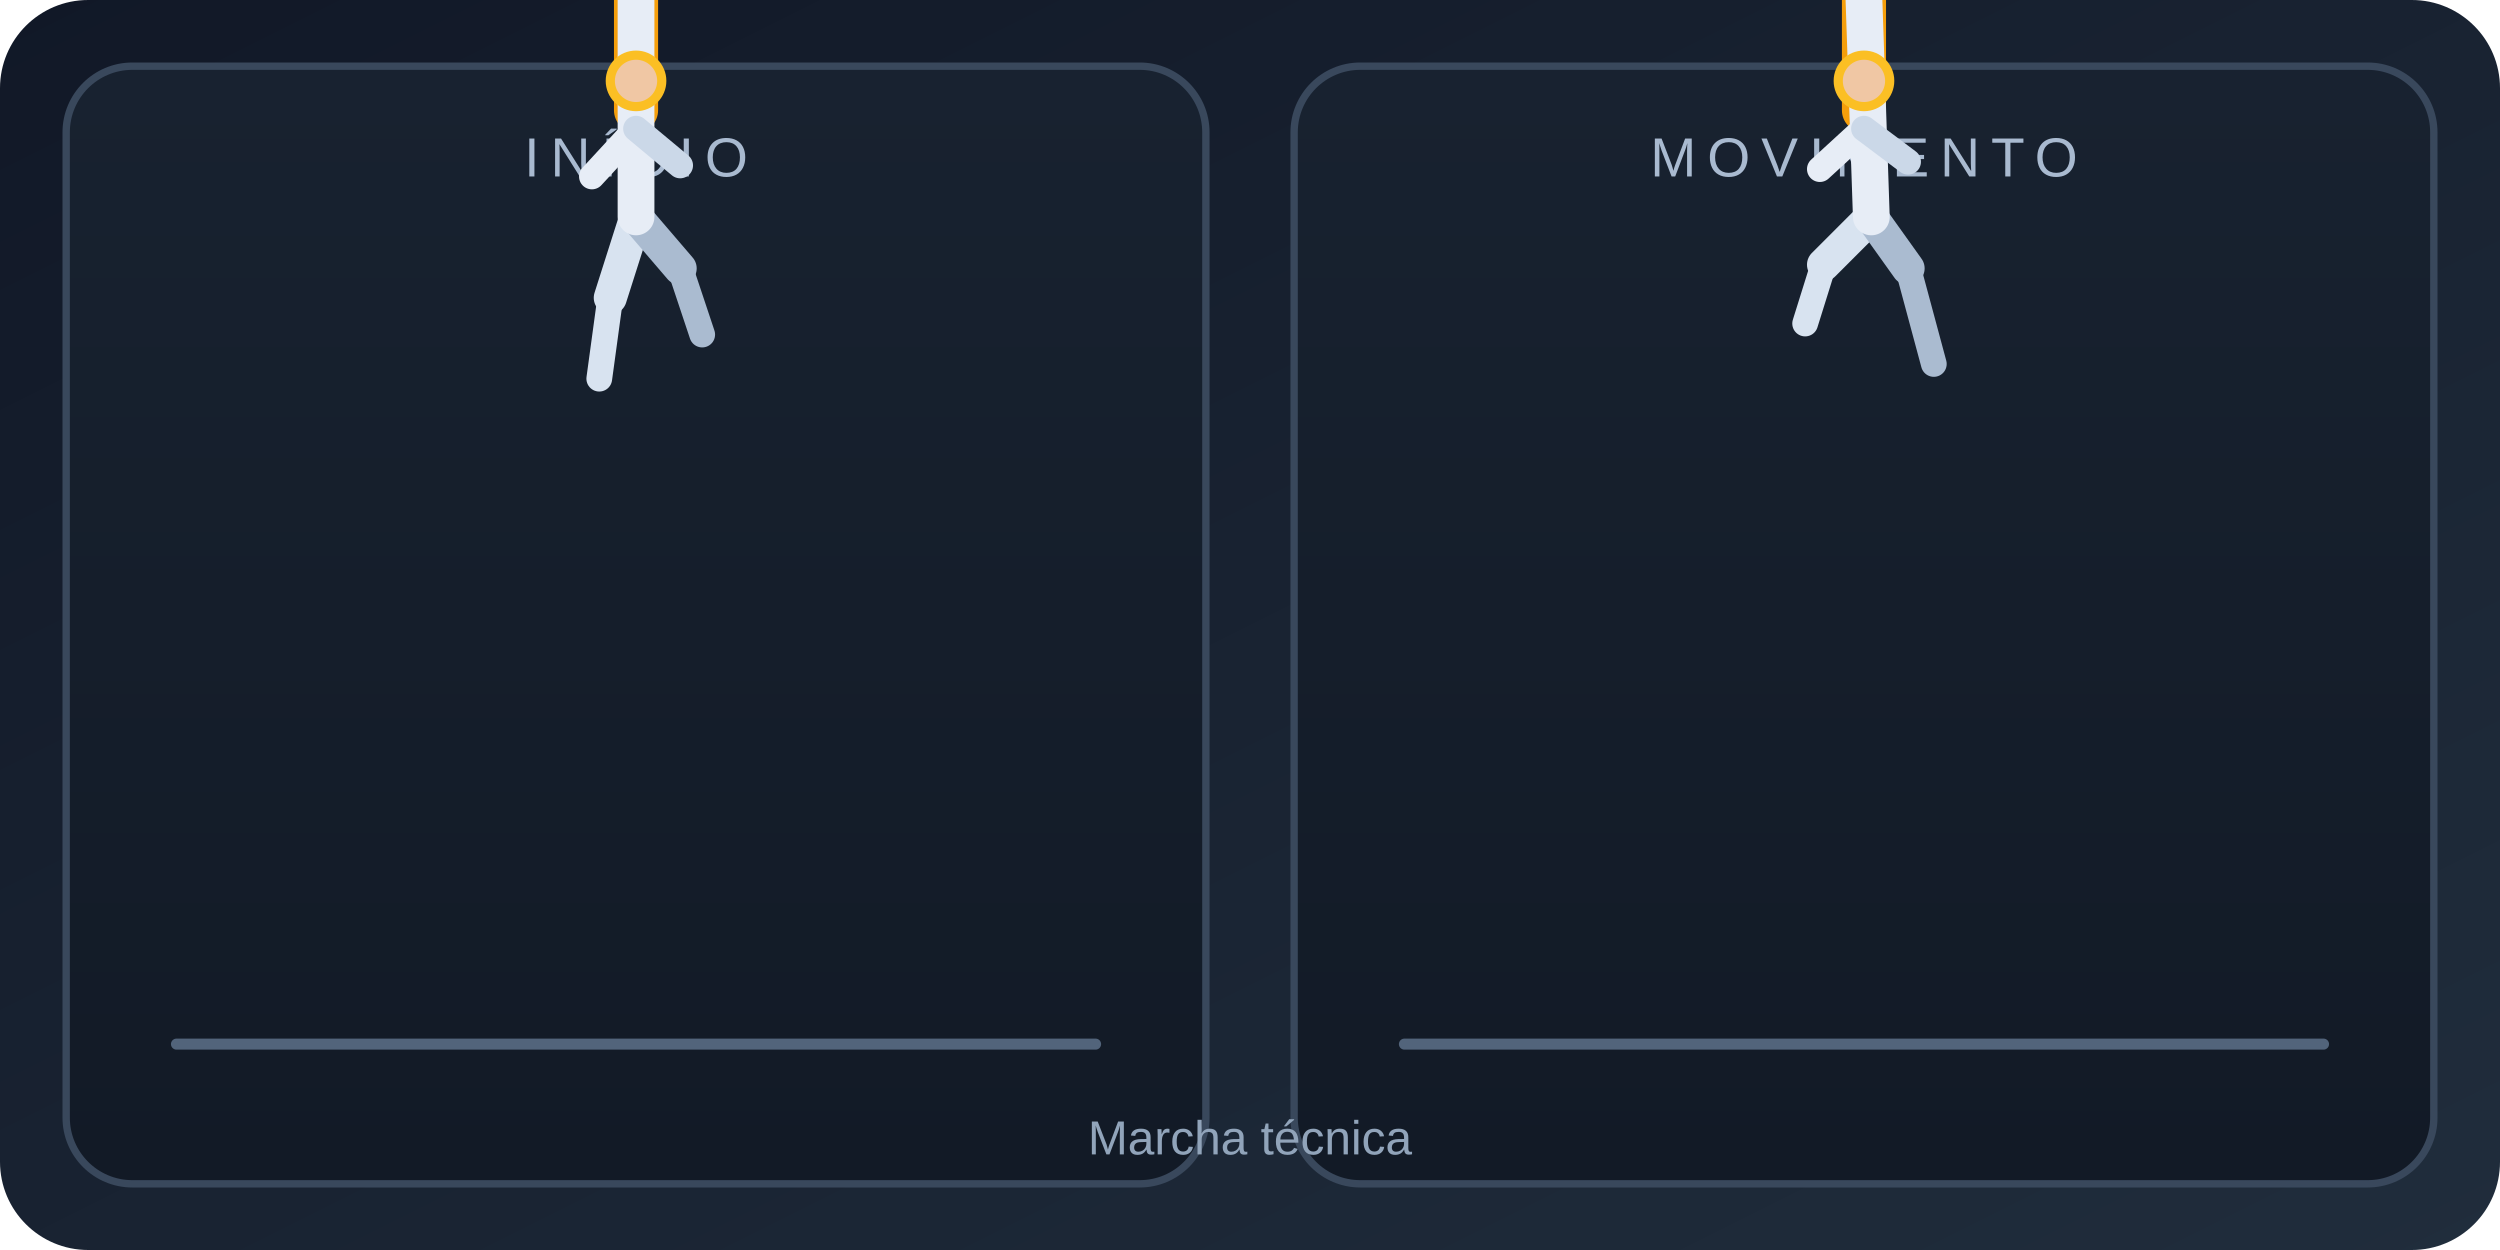
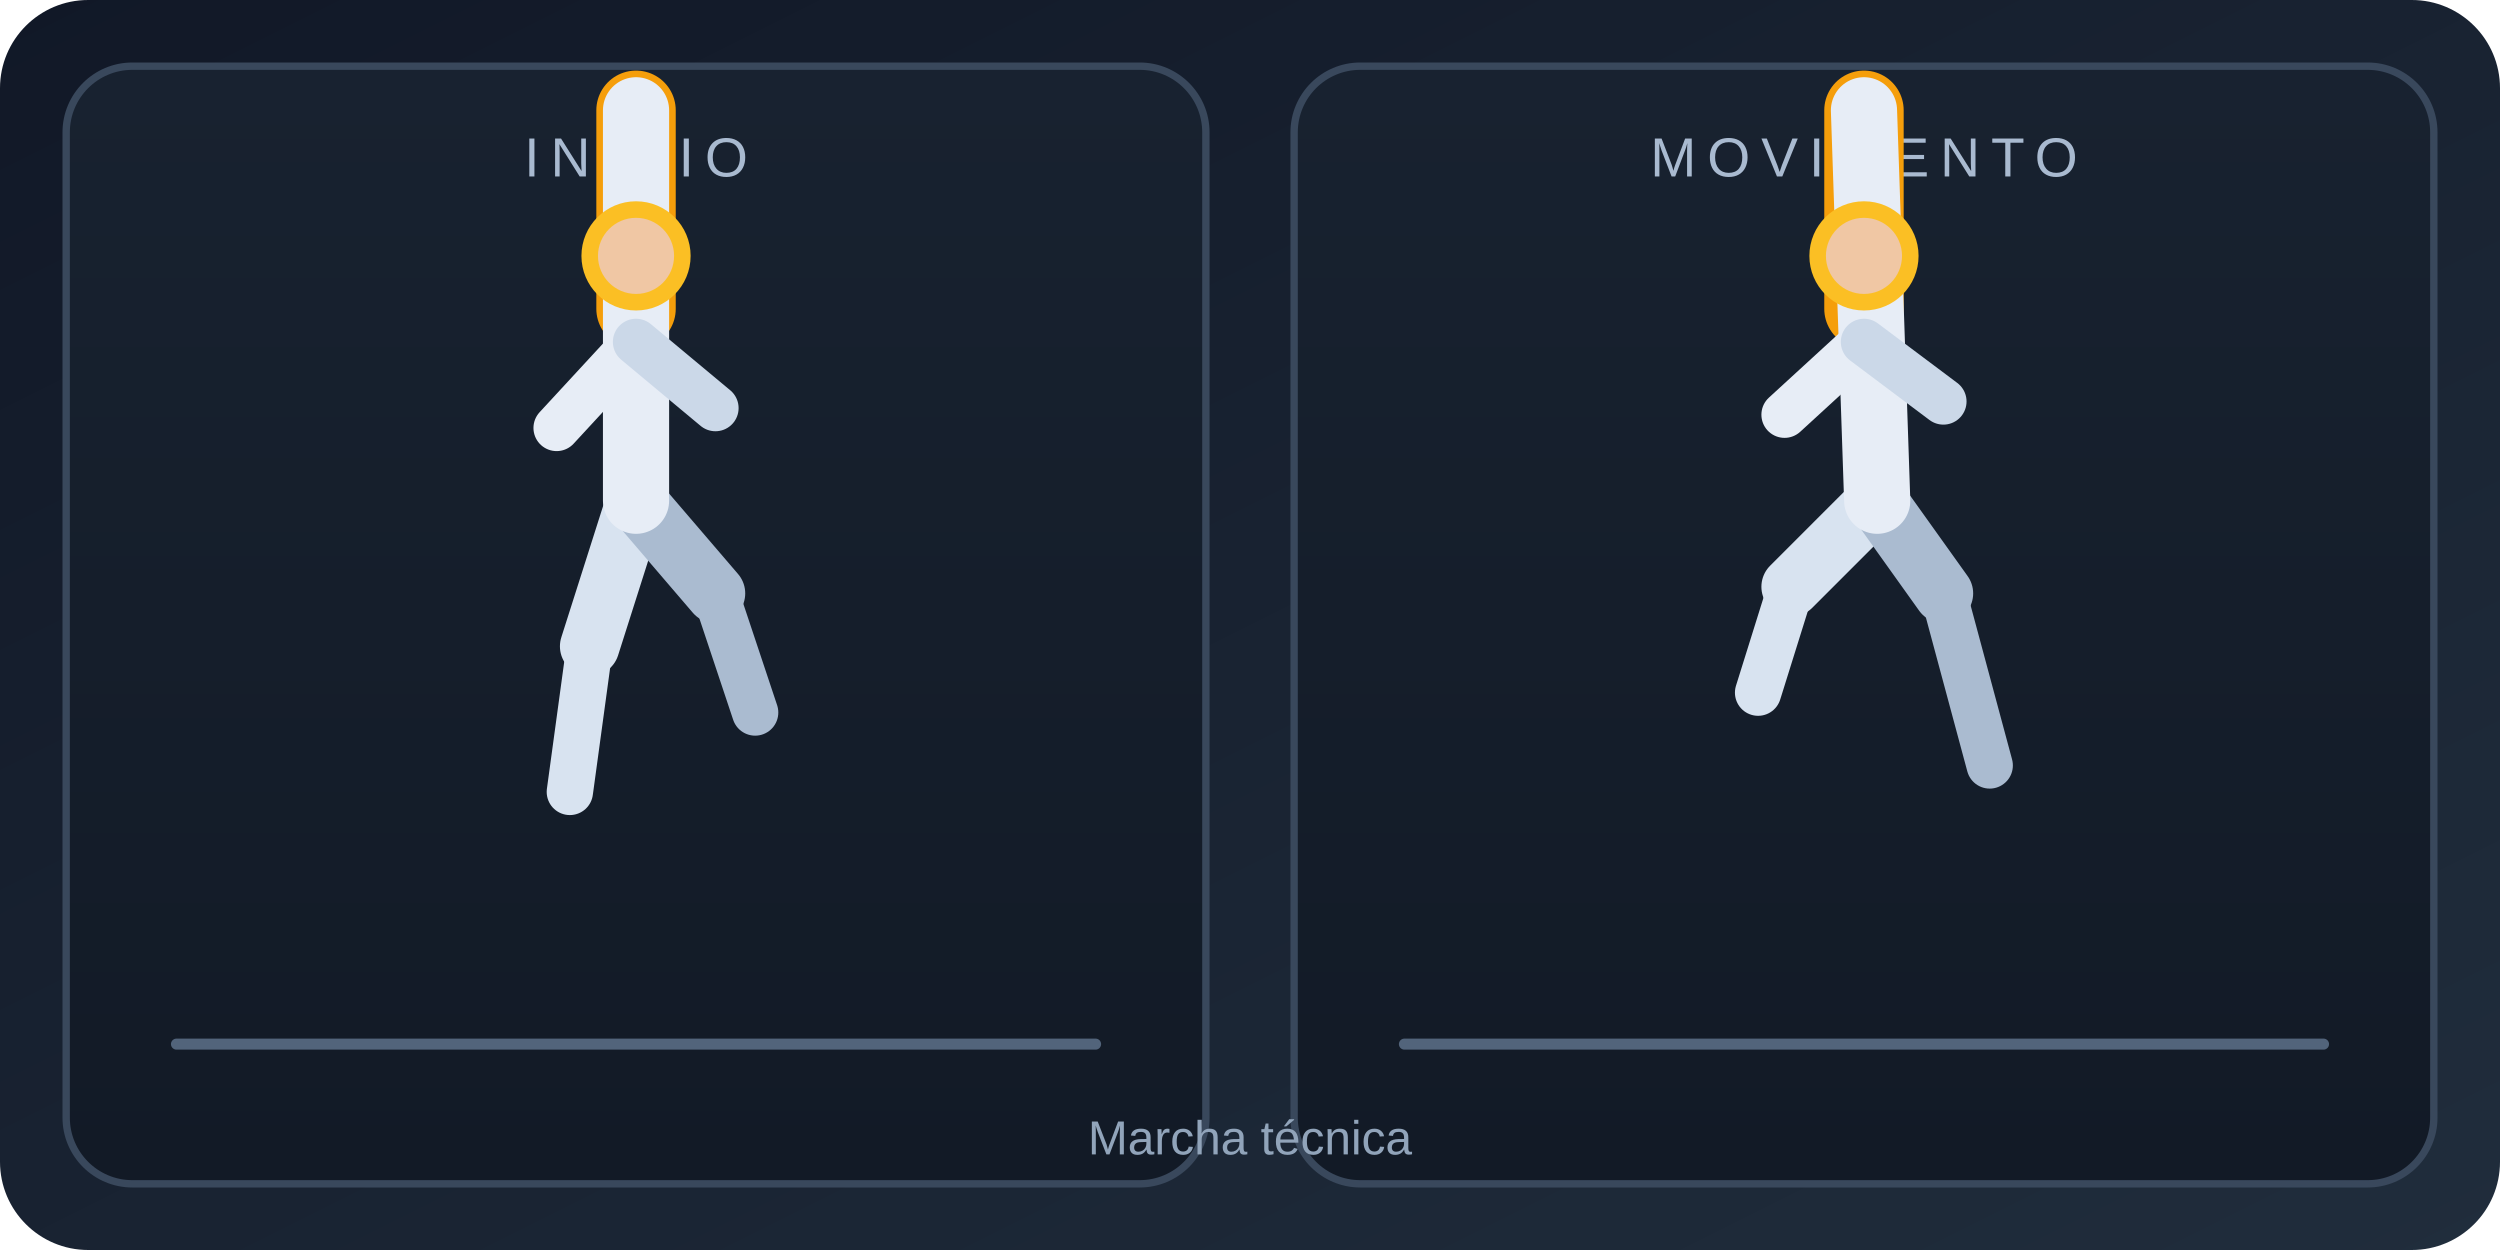
<svg xmlns="http://www.w3.org/2000/svg" width="680" height="340" viewBox="0 0 680 340">
  <defs>
    <linearGradient id="bg" x1="0" y1="0" x2="1" y2="1">
      <stop stop-color="#111827" />
      <stop offset="1" stop-color="#202d3c" />
    </linearGradient>
    <linearGradient id="panel" x1="0" y1="0" x2="0" y2="1">
      <stop stop-color="#182230" />
      <stop offset="1" stop-color="#121a26" />
    </linearGradient>
  </defs>
  <rect width="680" height="340" rx="24" fill="url(#bg)" />
  <rect x="18" y="18" width="310" height="304" rx="18" fill="url(#panel)" stroke="#39485c" stroke-width="2" />
  <rect x="352" y="18" width="310" height="304" rx="18" fill="url(#panel)" stroke="#39485c" stroke-width="2" />
  <text x="173" y="48" font-family="Arial,sans-serif" font-size="15" letter-spacing="3" fill="#a9bad0" text-anchor="middle">INÍCIO</text>
  <text x="507" y="48" font-family="Arial,sans-serif" font-size="15" letter-spacing="3" fill="#a9bad0" text-anchor="middle">MOVIMENTO</text>
  <path d="M48 284 H298 M382 284 H632" stroke="#52647b" stroke-width="3" stroke-linecap="round" />
-   <g transform="translate(173 0)">
+   <g transform="translate(173 30) scale(1.8)">
    <line x1="0" y1="59" x2="-7" y2="81" stroke="#d8e3f0" stroke-width="9" stroke-linecap="round" stroke-linejoin="round" />
    <line x1="-7" y1="81" x2="-10" y2="103" stroke="#d8e3f0" stroke-width="7" stroke-linecap="round" stroke-linejoin="round" />
    <line x1="0" y1="59" x2="12" y2="73" stroke="#aabbd0" stroke-width="9" stroke-linecap="round" stroke-linejoin="round" />
    <line x1="12" y1="73" x2="18" y2="91" stroke="#aabbd0" stroke-width="7" stroke-linecap="round" stroke-linejoin="round" />
    <line x1="0" y1="30" x2="NaN" y2="undefined" stroke="#f59e0b" stroke-width="12" stroke-linecap="round" stroke-linejoin="round" />
    <line x1="0" y1="59" x2="NaN" y2="undefined" stroke="#e7edf6" stroke-width="10" stroke-linecap="round" stroke-linejoin="round" />
    <line x1="0" y1="35" x2="-12" y2="48" stroke="#e7edf6" stroke-width="7" stroke-linecap="round" stroke-linejoin="round" />
    <line x1="0" y1="35" x2="12" y2="45" stroke="#cbd8e8" stroke-width="7" stroke-linecap="round" stroke-linejoin="round" />
    <circle cx="0" cy="22" r="7" fill="#f0c7a4" stroke="#fbbf24" stroke-width="2.5" />
  </g>
-   <g transform="translate(507 0)">
+   <g transform="translate(507 30) scale(1.8)">
    <line x1="2" y1="59" x2="-11" y2="72" stroke="#d8e3f0" stroke-width="9" stroke-linecap="round" stroke-linejoin="round" />
    <line x1="-11" y1="72" x2="-16" y2="88" stroke="#d8e3f0" stroke-width="7" stroke-linecap="round" stroke-linejoin="round" />
    <line x1="2" y1="59" x2="12" y2="73" stroke="#aabbd0" stroke-width="9" stroke-linecap="round" stroke-linejoin="round" />
    <line x1="12" y1="73" x2="19" y2="99" stroke="#aabbd0" stroke-width="7" stroke-linecap="round" stroke-linejoin="round" />
    <line x1="0" y1="30" x2="NaN" y2="undefined" stroke="#f59e0b" stroke-width="12" stroke-linecap="round" stroke-linejoin="round" />
    <line x1="2" y1="59" x2="NaN" y2="undefined" stroke="#e7edf6" stroke-width="10" stroke-linecap="round" stroke-linejoin="round" />
    <line x1="0" y1="35" x2="-12" y2="46" stroke="#e7edf6" stroke-width="7" stroke-linecap="round" stroke-linejoin="round" />
    <line x1="0" y1="35" x2="12" y2="44" stroke="#cbd8e8" stroke-width="7" stroke-linecap="round" stroke-linejoin="round" />
    <circle cx="0" cy="22" r="7" fill="#f0c7a4" stroke="#fbbf24" stroke-width="2.5" />
  </g>
  <text x="340" y="314" font-family="Arial,sans-serif" font-size="13" fill="#91a4ba" text-anchor="middle">Marcha técnica</text>
</svg>
